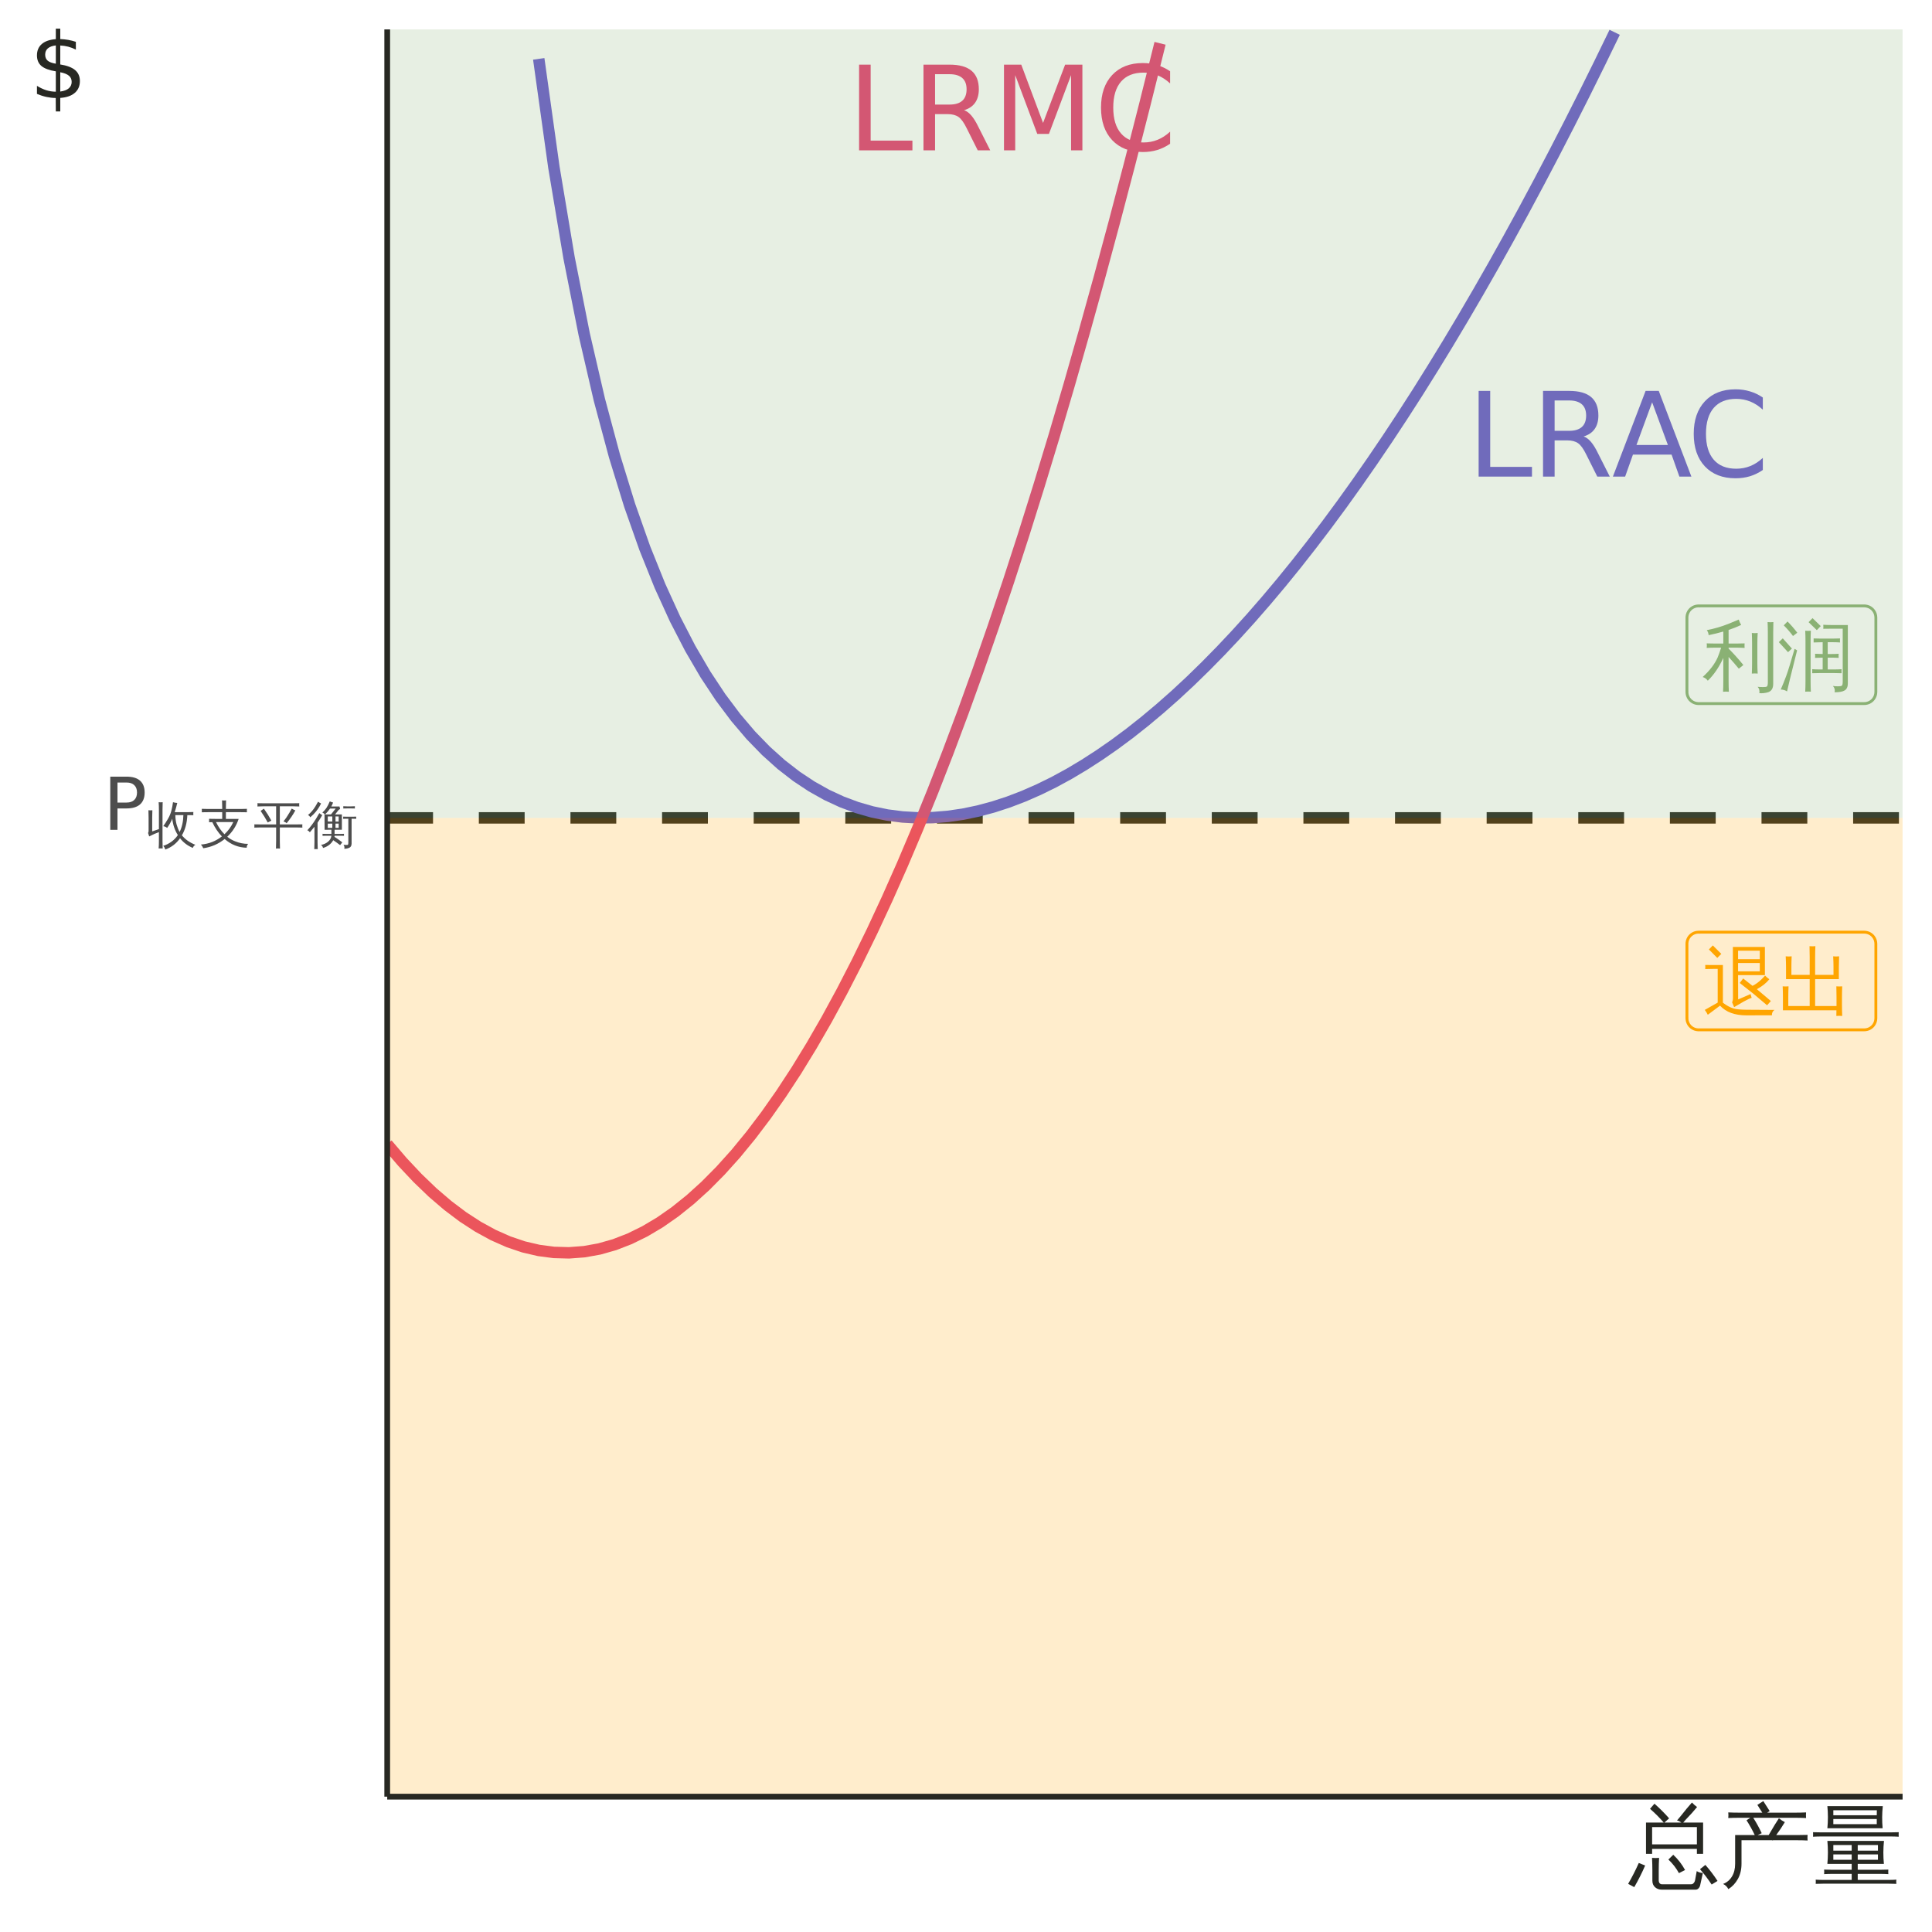
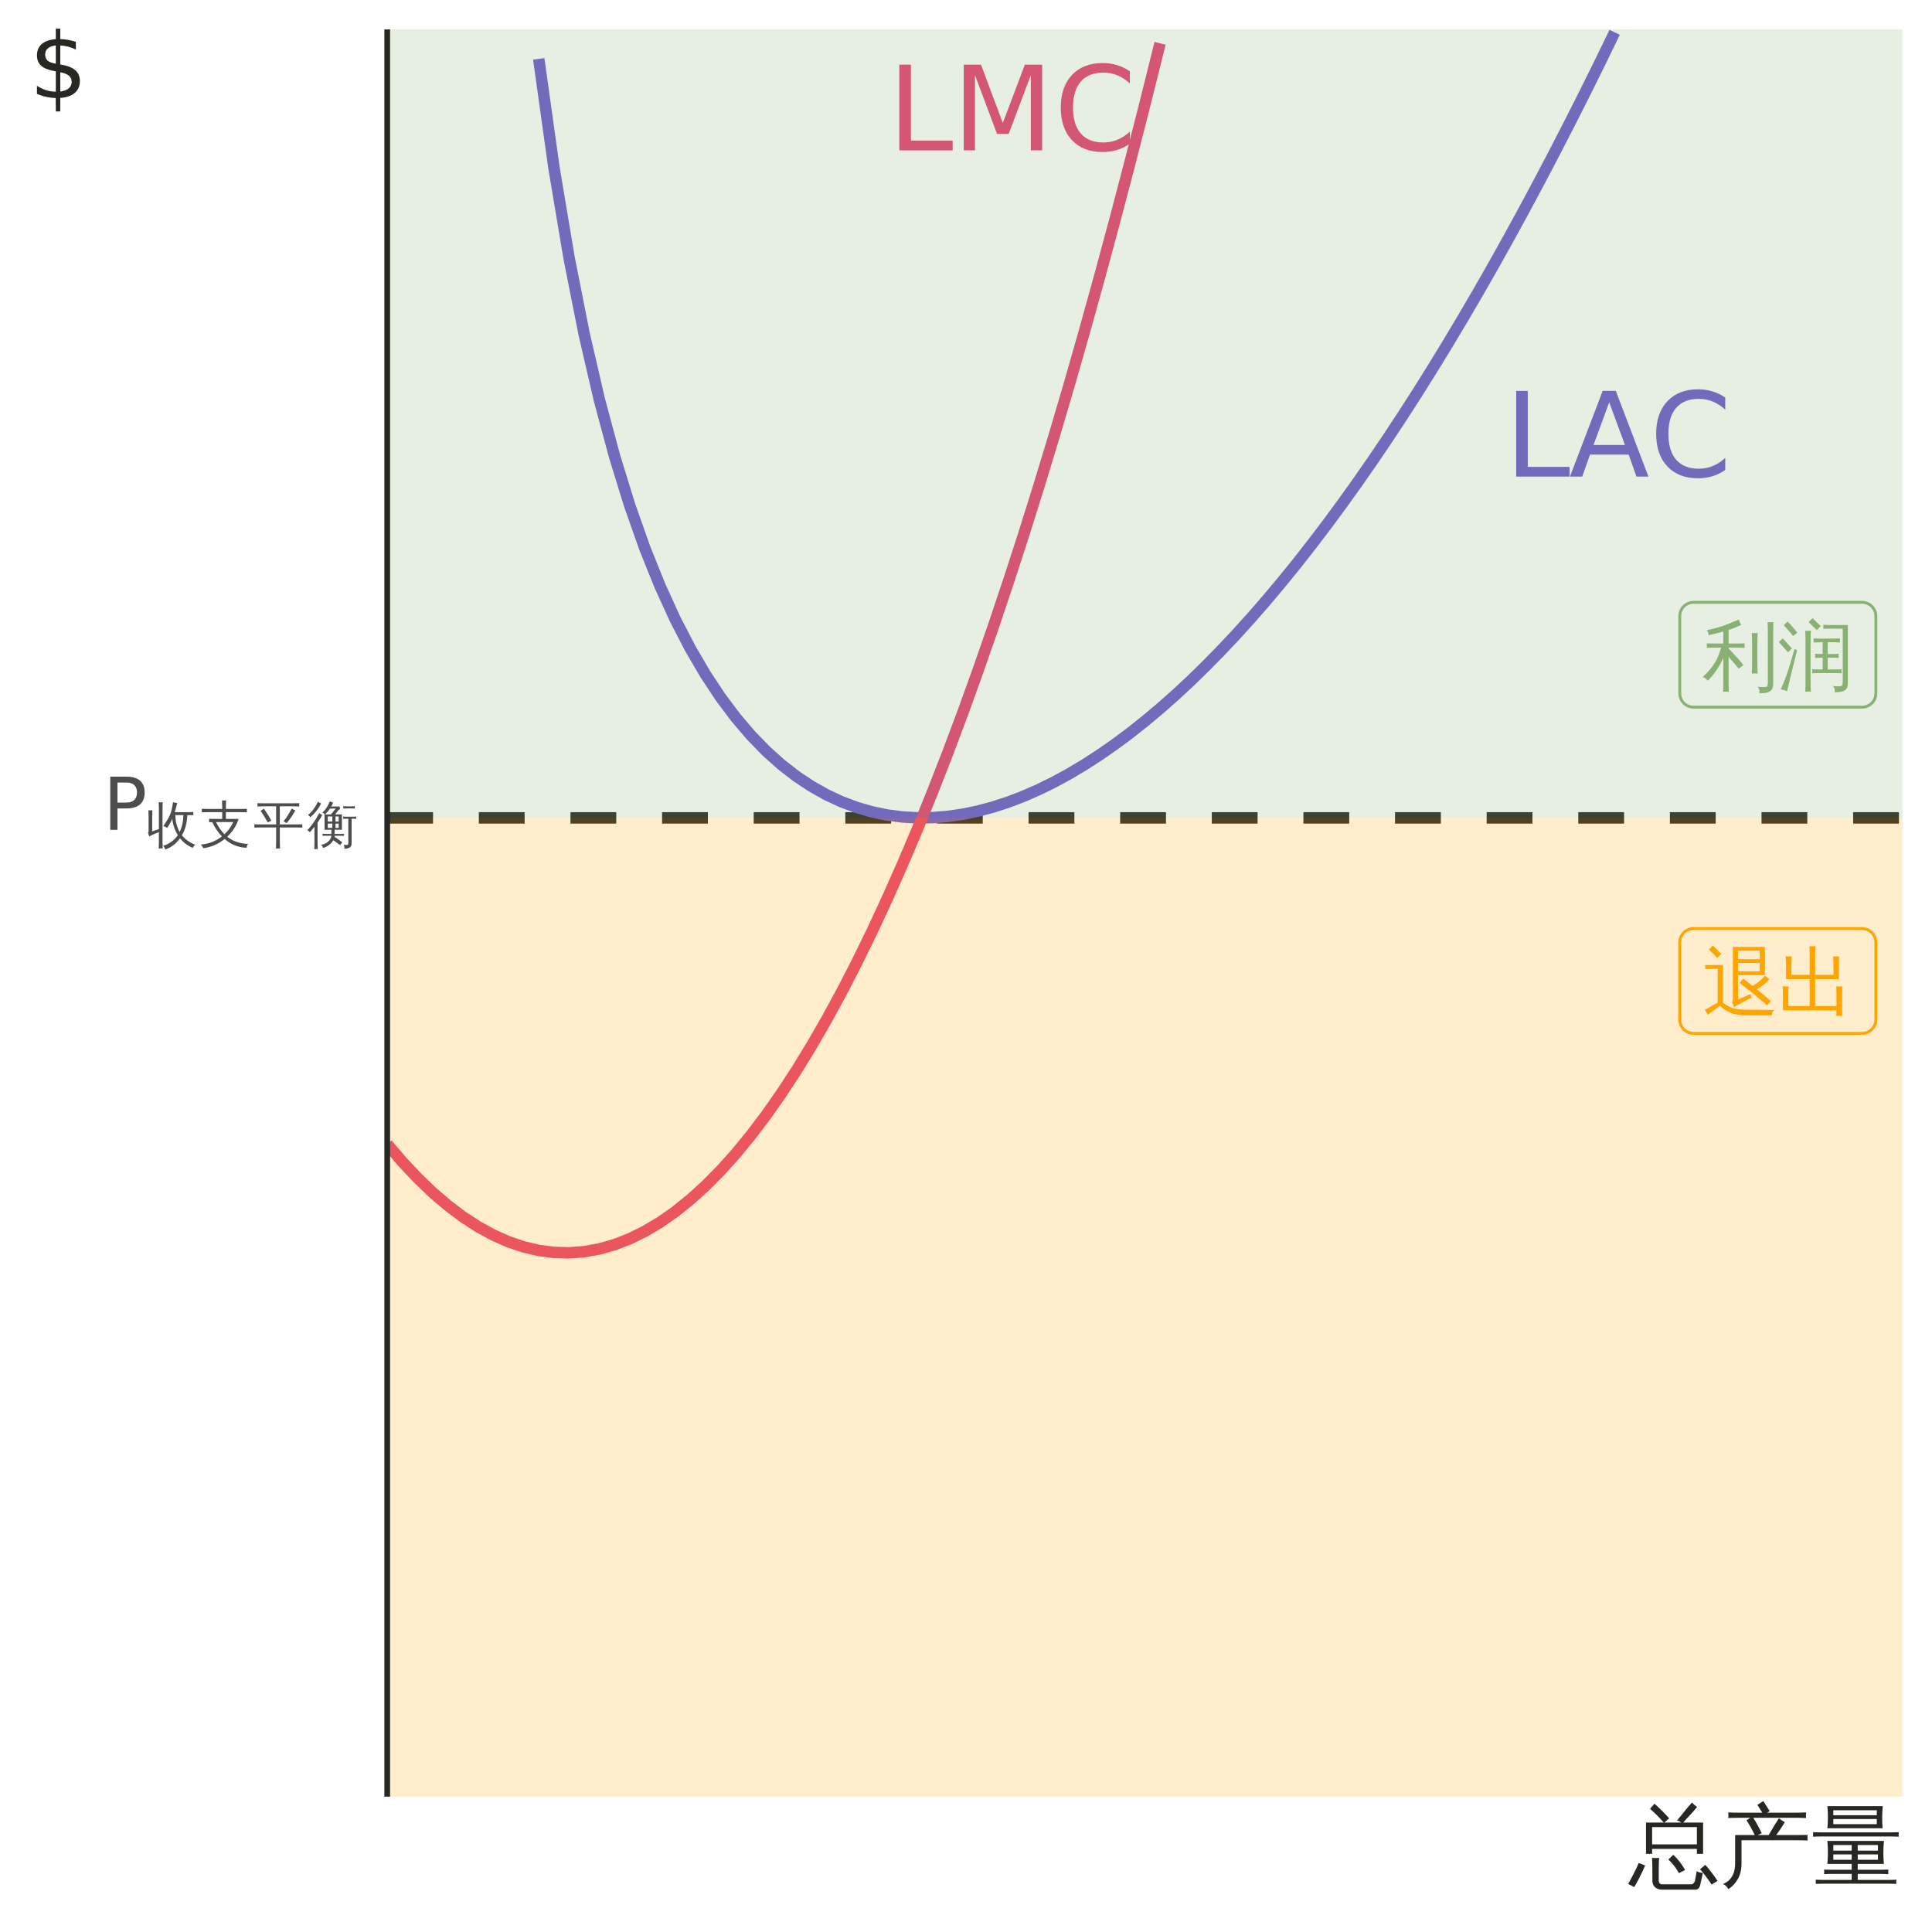
<svg xmlns="http://www.w3.org/2000/svg" xmlns:xlink="http://www.w3.org/1999/xlink" width="360" height="360" viewBox="0 0 360 360">
  <defs>
    <g>
      <g id="glyph-0-0">
        <path d="M 1.094 3.875 L 1.094 -15.453 L 12.047 -15.453 L 12.047 3.875 Z M 2.328 2.656 L 10.828 2.656 L 10.828 -14.219 L 2.328 -14.219 Z M 2.328 2.656 " />
      </g>
      <g id="glyph-0-1">
        <path d="M 2.156 -15.969 L 4.312 -15.969 L 4.312 -1.812 L 12.094 -1.812 L 12.094 0 L 2.156 0 Z M 2.156 -15.969 " />
      </g>
      <g id="glyph-0-2">
-         <path d="M 9.719 -7.484 C 10.188 -7.328 10.641 -6.992 11.078 -6.484 C 11.516 -5.973 11.953 -5.266 12.391 -4.359 L 14.594 0 L 12.266 0 L 10.219 -4.094 C 9.695 -5.164 9.188 -5.875 8.688 -6.219 C 8.195 -6.57 7.52 -6.75 6.656 -6.75 L 4.312 -6.75 L 4.312 0 L 2.156 0 L 2.156 -15.969 L 7.031 -15.969 C 8.852 -15.969 10.211 -15.586 11.109 -14.828 C 12.016 -14.066 12.469 -12.914 12.469 -11.375 C 12.469 -10.363 12.234 -9.523 11.766 -8.859 C 11.297 -8.203 10.613 -7.742 9.719 -7.484 Z M 4.312 -14.188 L 4.312 -8.531 L 7.031 -8.531 C 8.07 -8.531 8.859 -8.77 9.391 -9.25 C 9.922 -9.727 10.188 -10.438 10.188 -11.375 C 10.188 -12.301 9.922 -13 9.391 -13.469 C 8.859 -13.945 8.07 -14.188 7.031 -14.188 Z M 4.312 -14.188 " />
+         <path d="M 7.484 -13.844 L 4.562 -5.891 L 10.422 -5.891 Z M 6.266 -15.969 L 8.719 -15.969 L 14.797 0 L 12.562 0 L 11.109 -4.094 L 3.906 -4.094 L 2.453 0 L 0.172 0 Z M 6.266 -15.969 " />
      </g>
      <g id="glyph-0-3">
-         <path d="M 7.484 -13.844 L 4.562 -5.891 L 10.422 -5.891 Z M 6.266 -15.969 L 8.719 -15.969 L 14.797 0 L 12.562 0 L 11.109 -4.094 L 3.906 -4.094 L 2.453 0 L 0.172 0 Z M 6.266 -15.969 " />
+         <path d="M 14.109 -14.734 L 14.109 -12.469 C 13.379 -13.145 12.602 -13.648 11.781 -13.984 C 10.957 -14.316 10.082 -14.484 9.156 -14.484 C 7.332 -14.484 5.938 -13.926 4.969 -12.812 C 4 -11.695 3.516 -10.082 3.516 -7.969 C 3.516 -5.863 4 -4.254 4.969 -3.141 C 5.938 -2.023 7.332 -1.469 9.156 -1.469 C 10.082 -1.469 10.957 -1.633 11.781 -1.969 C 12.602 -2.301 13.379 -2.805 14.109 -3.484 L 14.109 -1.234 C 13.348 -0.711 12.547 -0.32 11.703 -0.062 C 10.859 0.188 9.969 0.312 9.031 0.312 C 6.613 0.312 4.707 -0.426 3.312 -1.906 C 1.926 -3.383 1.234 -5.406 1.234 -7.969 C 1.234 -10.531 1.926 -12.551 3.312 -14.031 C 4.707 -15.52 6.613 -16.266 9.031 -16.266 C 9.988 -16.266 10.891 -16.133 11.734 -15.875 C 12.578 -15.625 13.367 -15.242 14.109 -14.734 Z M 14.109 -14.734 " />
      </g>
      <g id="glyph-0-4">
-         <path d="M 14.109 -14.734 L 14.109 -12.469 C 13.379 -13.145 12.602 -13.648 11.781 -13.984 C 10.957 -14.316 10.082 -14.484 9.156 -14.484 C 7.332 -14.484 5.938 -13.926 4.969 -12.812 C 4 -11.695 3.516 -10.082 3.516 -7.969 C 3.516 -5.863 4 -4.254 4.969 -3.141 C 5.938 -2.023 7.332 -1.469 9.156 -1.469 C 10.082 -1.469 10.957 -1.633 11.781 -1.969 C 12.602 -2.301 13.379 -2.805 14.109 -3.484 L 14.109 -1.234 C 13.348 -0.711 12.547 -0.32 11.703 -0.062 C 10.859 0.188 9.969 0.312 9.031 0.312 C 6.613 0.312 4.707 -0.426 3.312 -1.906 C 1.926 -3.383 1.234 -5.406 1.234 -7.969 C 1.234 -10.531 1.926 -12.551 3.312 -14.031 C 4.707 -15.52 6.613 -16.266 9.031 -16.266 C 9.988 -16.266 10.891 -16.133 11.734 -15.875 C 12.578 -15.625 13.367 -15.242 14.109 -14.734 Z M 14.109 -14.734 " />
-       </g>
-       <g id="glyph-0-5">
        <path d="M 2.156 -15.969 L 5.375 -15.969 L 9.438 -5.109 L 13.547 -15.969 L 16.766 -15.969 L 16.766 0 L 14.656 0 L 14.656 -14.016 L 10.531 -3.062 L 8.359 -3.062 L 4.25 -14.016 L 4.25 0 L 2.156 0 Z M 2.156 -15.969 " />
      </g>
      <g id="glyph-1-0">
        <path d="M 0.469 0 L 0.469 -9.469 L 4.25 -9.469 L 4.25 0 Z M 0.938 -0.469 L 3.781 -0.469 L 3.781 -9 L 0.938 -9 Z M 0.938 -0.469 " />
      </g>
      <g id="glyph-1-1">
        <path d="M 2.797 -7.453 L 1.906 -7.453 C 1.426 -7.453 0.945 -7.441 0.469 -7.422 C 0.5 -7.672 0.5 -7.926 0.469 -8.188 C 0.945 -8.176 1.426 -8.172 1.906 -8.172 L 3.766 -8.172 L 3.766 -1.156 C 4.453 -0.625 5.129 -0.258 5.797 -0.062 C 6.297 0.07 7.078 0.145 8.141 0.156 L 13.375 0.188 C 13.031 0.438 12.875 0.77 12.906 1.188 L 8.141 1.203 C 5.973 1.203 4.336 0.598 3.234 -0.609 L 0.953 1.094 C 0.797 0.77 0.609 0.469 0.391 0.188 L 2.797 -1.172 Z M 3.469 -10.25 L 2.719 -9.5 L 1.156 -11.078 L 1.891 -11.828 Z M 12.703 -1.469 L 12 -0.672 L 9.484 -2.797 L 6.906 -4.828 L 7.547 -5.672 L 9.281 -4.297 C 9.895 -4.598 10.473 -5.02 11.016 -5.562 L 11.625 -6.203 C 11.875 -5.941 12.141 -5.719 12.422 -5.531 C 11.867 -4.832 11.094 -4.211 10.094 -3.672 Z M 5.625 -11.547 L 11.594 -11.547 L 11.594 -6.297 L 6.594 -6.297 L 6.609 -1.766 L 8.922 -2.766 L 9.125 -2.062 C 8.82 -1.977 8.32 -1.742 7.625 -1.359 C 6.938 -0.973 6.348 -0.629 5.859 -0.328 L 5.484 -1.219 C 5.598 -1.5 5.648 -1.785 5.641 -2.078 Z M 6.594 -7 L 10.641 -7 L 10.641 -8.547 L 6.594 -8.547 Z M 10.641 -9.266 L 10.641 -10.844 L 6.594 -10.844 L 6.594 -9.266 Z M 10.641 -9.266 " />
      </g>
      <g id="glyph-1-2">
        <path d="M 12 1.312 C 11.625 1.281 11.258 1.281 10.906 1.312 C 10.914 0.969 10.922 0.617 10.922 0.266 L 0.953 0.266 L 0.953 -2.188 C 0.953 -2.852 0.938 -3.523 0.906 -4.203 C 1.27 -4.172 1.633 -4.172 2 -4.203 C 1.969 -3.523 1.953 -2.852 1.953 -2.188 L 1.953 -0.531 L 5.938 -0.531 L 5.938 -5.547 L 1.531 -5.547 L 1.531 -7.75 C 1.531 -8.438 1.508 -9.117 1.469 -9.797 C 1.844 -9.754 2.211 -9.754 2.578 -9.797 C 2.547 -9.117 2.531 -8.438 2.531 -7.75 L 2.531 -6.344 L 5.938 -6.344 L 5.938 -9.656 C 5.938 -10.332 5.926 -11.008 5.906 -11.688 C 6.27 -11.656 6.633 -11.656 7 -11.688 C 6.969 -11.008 6.953 -10.332 6.953 -9.656 L 6.953 -6.344 L 10.375 -6.344 C 10.375 -6.812 10.375 -7.332 10.375 -7.906 C 10.375 -8.488 10.352 -9.117 10.312 -9.797 C 10.688 -9.754 11.055 -9.754 11.422 -9.797 C 11.398 -9.172 11.383 -8.508 11.375 -7.812 C 11.375 -7.113 11.375 -6.359 11.375 -5.547 L 6.953 -5.547 L 6.953 -0.531 L 10.938 -0.531 L 10.938 -2.188 C 10.938 -2.852 10.926 -3.523 10.906 -4.203 C 11.258 -4.172 11.625 -4.172 12 -4.203 C 11.969 -3.523 11.953 -2.852 11.953 -2.188 L 11.953 -0.719 C 11.953 -0.031 11.969 0.645 12 1.312 Z M 12 1.312 " />
      </g>
      <g id="glyph-1-3">
        <path d="M 2.312 -6.516 C 1.789 -6.516 1.27 -6.5 0.75 -6.469 C 0.789 -6.758 0.789 -7.039 0.75 -7.312 C 1.27 -7.289 1.789 -7.281 2.312 -7.281 L 3.844 -7.281 L 3.844 -9.516 C 3.008 -9.273 2.098 -9.051 1.109 -8.844 C 1.086 -9.188 0.973 -9.5 0.766 -9.781 C 2.129 -10.031 3.516 -10.438 4.922 -11 L 6.719 -11.75 C 6.832 -11.395 6.984 -11.062 7.172 -10.75 C 6.422 -10.395 5.641 -10.082 4.828 -9.812 L 4.828 -7.281 L 6.266 -7.281 C 6.785 -7.281 7.301 -7.289 7.812 -7.312 C 7.789 -7.039 7.789 -6.758 7.812 -6.469 C 7.301 -6.5 6.785 -6.516 6.266 -6.516 L 4.828 -6.516 L 4.828 -6.344 C 5.797 -5.375 6.711 -4.352 7.578 -3.281 L 6.734 -2.594 C 6.117 -3.344 5.484 -4.07 4.828 -4.781 L 4.828 -0.312 C 4.828 0.352 4.844 1.023 4.875 1.703 C 4.508 1.66 4.148 1.66 3.797 1.703 C 3.828 1.023 3.844 0.352 3.844 -0.312 L 3.844 -4.609 C 3.07 -2.898 2.109 -1.484 0.953 -0.359 C 0.711 -0.691 0.395 -0.922 0 -1.047 C 1.312 -2.242 2.238 -3.453 2.781 -4.672 C 2.988 -5.172 3.207 -5.785 3.438 -6.516 Z M 10.562 1.969 C 10.633 1.457 10.523 1.062 10.234 0.781 C 10.523 0.812 10.859 0.828 11.234 0.828 C 11.609 0.836 11.852 0.801 11.969 0.719 C 12.082 0.633 12.141 0.367 12.141 -0.078 L 12.141 -9.297 C 12.141 -9.961 12.125 -10.625 12.094 -11.281 C 12.457 -11.238 12.816 -11.238 13.172 -11.281 C 13.148 -10.625 13.141 -9.961 13.141 -9.297 L 13.141 0.234 C 13.141 1.047 12.832 1.562 12.219 1.781 C 11.695 1.945 11.145 2.008 10.562 1.969 Z M 10.25 -1.688 C 9.883 -1.719 9.52 -1.719 9.156 -1.688 C 9.188 -2.344 9.203 -3.004 9.203 -3.672 L 9.203 -7.266 C 9.203 -7.922 9.188 -8.582 9.156 -9.25 C 9.52 -9.207 9.883 -9.207 10.25 -9.25 C 10.207 -8.582 10.188 -7.922 10.188 -7.266 L 10.188 -3.672 C 10.188 -3.004 10.207 -2.344 10.25 -1.688 Z M 10.25 -1.688 " />
      </g>
      <g id="glyph-1-4">
        <path d="M 11.891 -2.5 C 11.859 -2.25 11.859 -2 11.891 -1.75 C 11.422 -1.77 10.957 -1.781 10.5 -1.781 L 7.797 -1.781 C 7.328 -1.781 6.863 -1.77 6.406 -1.75 C 6.426 -2 6.426 -2.25 6.406 -2.5 C 6.863 -2.469 7.328 -2.453 7.797 -2.453 L 8.359 -2.453 L 8.359 -4.656 L 6.938 -4.609 C 6.969 -4.859 6.969 -5.113 6.938 -5.375 L 8.359 -5.328 L 8.359 -7.531 L 6.672 -7.484 C 6.68 -7.734 6.68 -7.984 6.672 -8.234 C 7.117 -8.211 7.578 -8.203 8.047 -8.203 L 10.219 -8.203 C 10.676 -8.203 11.133 -8.211 11.594 -8.234 C 11.57 -7.984 11.57 -7.734 11.594 -7.484 C 11.133 -7.516 10.676 -7.531 10.219 -7.531 L 9.297 -7.531 L 9.297 -5.328 L 9.953 -5.328 C 10.422 -5.328 10.883 -5.344 11.344 -5.375 C 11.312 -5.113 11.312 -4.859 11.344 -4.609 C 10.883 -4.641 10.422 -4.656 9.953 -4.656 L 9.297 -4.656 L 9.297 -2.453 L 10.5 -2.453 C 10.957 -2.453 11.422 -2.469 11.891 -2.5 Z M 12.094 -0.219 L 12.094 -10.047 L 9.859 -10.047 C 9.398 -10.047 8.938 -10.039 8.469 -10.031 C 8.5 -10.281 8.5 -10.531 8.469 -10.781 C 8.938 -10.75 9.398 -10.734 9.859 -10.734 L 13.047 -10.734 L 13.047 0.141 C 13.047 0.766 12.859 1.195 12.484 1.438 C 12.086 1.688 11.453 1.805 10.578 1.797 C 10.68 1.348 10.578 0.957 10.266 0.625 C 10.547 0.664 10.867 0.688 11.234 0.688 C 11.598 0.688 11.832 0.645 11.938 0.562 C 12.039 0.488 12.094 0.227 12.094 -0.219 Z M 8 -10.531 L 7.266 -9.781 L 5.734 -11.266 L 6.469 -12.016 Z M 6.156 1.688 C 5.801 1.656 5.453 1.656 5.109 1.688 C 5.141 1.051 5.156 0.41 5.156 -0.234 L 5.156 -7.734 C 5.156 -8.379 5.141 -9.023 5.109 -9.672 C 5.453 -9.629 5.801 -9.629 6.156 -9.672 C 6.125 -9.023 6.109 -8.379 6.109 -7.734 L 6.109 -0.234 C 6.109 0.41 6.125 1.051 6.156 1.688 Z M 1.719 1.641 C 1.406 1.422 1.016 1.301 0.547 1.281 C 0.879 0.531 1.223 -0.32 1.578 -1.281 C 1.93 -2.25 2.445 -3.922 3.125 -6.297 L 3.594 -6.016 L 2.281 -0.75 Z M 2.625 -6.344 L 1.906 -5.672 L 0.188 -7.547 L 0.922 -8.25 Z M 2.828 -8.688 C 2.305 -9.395 1.734 -10.055 1.109 -10.672 L 1.812 -11.391 C 2.457 -10.742 3.062 -10.047 3.625 -9.297 Z M 2.828 -8.688 " />
      </g>
      <g id="glyph-2-0">
        <path d="M 0.672 2.406 L 0.672 -9.578 L 7.469 -9.578 L 7.469 2.406 Z M 1.438 1.641 L 6.719 1.641 L 6.719 -8.828 L 1.438 -8.828 Z M 1.438 1.641 " />
      </g>
      <g id="glyph-2-1">
        <path d="M 2.672 -8.812 L 2.672 -5.078 L 4.359 -5.078 C 4.984 -5.078 5.461 -5.238 5.797 -5.562 C 6.141 -5.883 6.312 -6.348 6.312 -6.953 C 6.312 -7.547 6.141 -8.004 5.797 -8.328 C 5.461 -8.648 4.984 -8.812 4.359 -8.812 Z M 1.328 -9.906 L 4.359 -9.906 C 5.473 -9.906 6.312 -9.656 6.875 -9.156 C 7.445 -8.656 7.734 -7.922 7.734 -6.953 C 7.734 -5.973 7.445 -5.234 6.875 -4.734 C 6.312 -4.234 5.473 -3.984 4.359 -3.984 L 2.672 -3.984 L 2.672 0 L 1.328 0 Z M 1.328 -9.906 " />
      </g>
      <g id="glyph-3-0">
        <path d="M 0.312 0 L 0.312 -6.344 L 2.844 -6.344 L 2.844 0 Z M 0.625 -0.312 L 2.531 -0.312 L 2.531 -6.016 L 0.625 -6.016 Z M 0.625 -0.312 " />
      </g>
      <g id="glyph-3-1">
        <path d="M 3.094 1.141 C 2.844 1.117 2.594 1.117 2.344 1.141 C 2.375 0.691 2.391 0.238 2.391 -0.219 L 2.391 -1.906 C 1.898 -1.738 1.297 -1.473 0.578 -1.109 L 0.375 -1.75 C 0.438 -1.863 0.469 -1.988 0.469 -2.125 L 0.469 -4.625 C 0.469 -5.082 0.457 -5.535 0.438 -5.984 C 0.688 -5.961 0.93 -5.961 1.172 -5.984 C 1.148 -5.535 1.141 -5.082 1.141 -4.625 L 1.141 -2.047 L 2.391 -2.469 L 2.391 -6.125 C 2.391 -6.57 2.375 -7.023 2.344 -7.484 C 2.594 -7.453 2.844 -7.453 3.094 -7.484 C 3.07 -7.023 3.062 -6.57 3.062 -6.125 L 3.062 -0.219 C 3.062 0.238 3.07 0.691 3.094 1.141 Z M 5.016 -7.484 C 5.266 -7.41 5.531 -7.363 5.812 -7.344 C 5.688 -6.812 5.539 -6.281 5.375 -5.75 L 5.328 -5.625 L 7.734 -5.625 C 8.086 -5.625 8.445 -5.633 8.812 -5.656 C 8.789 -5.457 8.789 -5.258 8.812 -5.062 L 7.688 -5.078 C 7.625 -3.598 7.285 -2.344 6.672 -1.312 C 7.305 -0.539 8.145 0.047 9.188 0.453 C 8.957 0.586 8.797 0.781 8.703 1.031 C 7.734 0.625 6.941 0.023 6.328 -0.766 C 5.648 0.211 4.734 0.914 3.578 1.344 C 3.504 1.051 3.375 0.82 3.188 0.656 C 4.375 0.258 5.285 -0.41 5.922 -1.359 C 5.359 -2.242 5.008 -3.258 4.875 -4.406 C 4.645 -3.832 4.328 -3.258 3.922 -2.688 C 3.734 -2.863 3.492 -2.973 3.203 -3.016 C 3.473 -3.391 3.758 -3.836 4.062 -4.359 C 4.375 -4.891 4.594 -5.41 4.719 -5.922 C 4.852 -6.441 4.953 -6.961 5.016 -7.484 Z M 5.453 -5.078 C 5.461 -4.461 5.539 -3.879 5.688 -3.328 C 5.844 -2.785 6.031 -2.32 6.25 -1.938 C 6.688 -2.812 6.922 -3.859 6.953 -5.078 Z M 5.453 -5.078 " />
      </g>
      <g id="glyph-3-2">
        <path d="M 1.734 -3.75 C 1.754 -3.969 1.754 -4.18 1.734 -4.391 C 2.129 -4.379 2.523 -4.375 2.922 -4.375 L 4.188 -4.375 L 4.188 -5.625 L 1.578 -5.625 C 1.172 -5.625 0.77 -5.617 0.375 -5.609 C 0.406 -5.816 0.406 -6.031 0.375 -6.25 C 0.77 -6.227 1.172 -6.219 1.578 -6.219 L 4.188 -6.219 L 4.188 -6.422 C 4.188 -6.891 4.176 -7.359 4.156 -7.828 C 4.406 -7.797 4.656 -7.797 4.906 -7.828 C 4.883 -7.359 4.875 -6.891 4.875 -6.422 L 4.875 -6.219 L 7.609 -6.219 C 8.004 -6.219 8.398 -6.227 8.797 -6.25 C 8.773 -6.031 8.773 -5.816 8.797 -5.609 C 8.398 -5.617 8.004 -5.625 7.609 -5.625 L 4.875 -5.625 L 4.875 -4.375 L 7.25 -4.375 C 6.82 -3.082 6.113 -1.973 5.125 -1.047 C 5.562 -0.691 6.055 -0.406 6.609 -0.188 C 7.391 0.125 8.191 0.281 9.016 0.281 C 8.836 0.488 8.75 0.727 8.75 1 C 7.219 0.969 5.848 0.426 4.641 -0.625 C 3.473 0.312 2.145 0.883 0.656 1.094 C 0.551 0.832 0.406 0.602 0.219 0.406 C 1.676 0.289 2.977 -0.211 4.125 -1.109 C 3.414 -1.848 2.82 -2.734 2.344 -3.766 C 2.145 -3.766 1.941 -3.758 1.734 -3.75 Z M 3.031 -3.781 C 3.477 -2.863 4.004 -2.109 4.609 -1.516 C 5.305 -2.16 5.852 -2.914 6.25 -3.781 Z M 3.031 -3.781 " />
      </g>
      <g id="glyph-3-3">
        <path d="M 4.953 1.156 C 4.703 1.125 4.453 1.125 4.203 1.156 C 4.223 0.688 4.234 0.223 4.234 -0.234 L 4.234 -2.781 L 1.297 -2.781 C 0.922 -2.781 0.547 -2.77 0.172 -2.75 C 0.191 -2.957 0.191 -3.16 0.172 -3.359 C 0.547 -3.348 0.922 -3.344 1.297 -3.344 L 4.234 -3.344 L 4.234 -6.719 L 1.875 -6.719 C 1.5 -6.719 1.125 -6.707 0.75 -6.688 C 0.77 -6.895 0.77 -7.098 0.75 -7.297 C 1.125 -7.285 1.5 -7.281 1.875 -7.281 L 7.422 -7.281 C 7.797 -7.281 8.172 -7.285 8.547 -7.297 C 8.523 -7.098 8.523 -6.895 8.547 -6.688 C 8.172 -6.707 7.797 -6.719 7.422 -6.719 L 4.922 -6.719 L 4.922 -3.344 L 7.984 -3.344 C 8.367 -3.344 8.75 -3.348 9.125 -3.359 C 9.102 -3.16 9.102 -2.957 9.125 -2.75 C 8.75 -2.77 8.367 -2.781 7.984 -2.781 L 4.922 -2.781 L 4.922 -0.234 C 4.922 0.223 4.93 0.688 4.953 1.156 Z M 7.141 -6.297 C 7.359 -6.16 7.582 -6.047 7.812 -5.953 C 7.395 -5.172 6.852 -4.375 6.188 -3.562 C 6.031 -3.727 5.832 -3.836 5.594 -3.891 C 5.957 -4.328 6.328 -4.867 6.703 -5.516 Z M 2.672 -3.703 C 2.273 -4.441 1.832 -5.16 1.344 -5.859 L 1.953 -6.281 C 2.461 -5.57 2.926 -4.832 3.344 -4.062 Z M 2.672 -3.703 " />
      </g>
      <g id="glyph-3-4">
        <path d="M 7.688 -0.016 L 7.688 -4.406 L 6.719 -4.391 C 6.738 -4.523 6.738 -4.66 6.719 -4.797 C 6.977 -4.785 7.242 -4.781 7.516 -4.781 L 8.375 -4.781 C 8.633 -4.781 8.895 -4.785 9.156 -4.797 C 9.145 -4.66 9.145 -4.523 9.156 -4.391 L 8.297 -4.406 L 8.297 0.234 C 8.285 0.609 8.156 0.859 7.906 0.984 C 7.613 1.129 7.289 1.195 6.938 1.188 C 7 0.906 6.945 0.66 6.781 0.453 C 6.914 0.473 7.078 0.484 7.266 0.484 C 7.461 0.492 7.582 0.473 7.625 0.422 C 7.664 0.379 7.688 0.234 7.688 -0.016 Z M 8.906 -6.734 C 8.895 -6.586 8.895 -6.445 8.906 -6.312 C 8.645 -6.32 8.383 -6.328 8.125 -6.328 L 7.531 -6.328 C 7.27 -6.328 7.008 -6.32 6.75 -6.312 C 6.758 -6.445 6.758 -6.586 6.75 -6.734 C 7.008 -6.711 7.27 -6.703 7.531 -6.703 L 8.125 -6.703 C 8.383 -6.703 8.645 -6.711 8.906 -6.734 Z M 3.266 -2.344 L 3.25 -5.203 L 3.297 -5.203 C 3.18 -5.367 3.031 -5.484 2.844 -5.547 C 3.145 -5.816 3.398 -6.109 3.609 -6.422 C 3.816 -6.734 4.023 -7.141 4.234 -7.641 C 4.43 -7.547 4.633 -7.473 4.844 -7.422 C 4.758 -7.172 4.648 -6.926 4.516 -6.688 L 6.047 -6.688 L 6.156 -6.203 C 6.031 -6.16 5.93 -6.098 5.859 -6.016 C 5.797 -5.93 5.582 -5.66 5.219 -5.203 L 6.484 -5.203 L 6.484 -2.359 L 5.125 -2.359 L 5.125 -1.578 L 6.172 -1.578 C 6.398 -1.578 6.633 -1.582 6.875 -1.594 C 6.863 -1.469 6.863 -1.344 6.875 -1.219 C 6.633 -1.227 6.398 -1.234 6.172 -1.234 L 5.125 -1.234 C 5.125 -1.172 5.117 -1.102 5.109 -1.031 C 5.609 -0.719 6.094 -0.375 6.562 0 L 6.156 0.516 C 5.738 0.191 5.312 -0.113 4.875 -0.406 C 4.477 0.301 3.844 0.785 2.969 1.047 C 2.926 0.797 2.797 0.602 2.578 0.469 C 3.047 0.406 3.477 0.219 3.875 -0.094 C 4.27 -0.414 4.488 -0.797 4.531 -1.234 L 3.594 -1.234 C 3.352 -1.234 3.113 -1.227 2.875 -1.219 C 2.895 -1.344 2.895 -1.469 2.875 -1.594 C 3.113 -1.582 3.352 -1.578 3.594 -1.578 L 4.531 -1.578 L 4.531 -2.359 L 3.875 -2.359 L 3.875 -2.344 Z M 5.297 -2.703 L 5.891 -2.703 L 5.891 -3.5 L 5.297 -3.5 Z M 4.703 -2.703 L 4.703 -3.5 L 3.859 -3.484 L 3.859 -2.703 Z M 5.297 -3.875 L 5.891 -3.875 L 5.891 -4.828 L 5.297 -4.828 Z M 4.703 -3.875 L 4.703 -4.797 L 4.672 -4.828 L 3.859 -4.828 C 3.859 -4.504 3.859 -4.191 3.859 -3.891 Z M 3.344 -5.203 L 4.453 -5.203 L 5.328 -6.297 L 4.281 -6.297 C 4.031 -5.93 3.719 -5.566 3.344 -5.203 Z M 3.25 -5.203 L 3.297 -5.203 Z M 2.281 -5.453 C 2.445 -5.305 2.629 -5.18 2.828 -5.078 C 2.555 -4.586 2.266 -4.117 1.953 -3.672 L 1.953 -0.016 C 1.953 0.41 1.961 0.836 1.984 1.266 C 1.766 1.242 1.551 1.242 1.344 1.266 C 1.363 0.836 1.375 0.41 1.375 -0.016 L 1.375 -2.906 L 0.516 -1.875 C 0.398 -2.051 0.242 -2.176 0.047 -2.25 C 0.629 -2.875 1.176 -3.602 1.688 -4.438 Z M 2.047 -7.578 C 2.211 -7.453 2.398 -7.344 2.609 -7.25 C 2.254 -6.5 1.785 -5.828 1.203 -5.234 C 1.004 -5.035 0.801 -4.848 0.594 -4.672 C 0.5 -4.859 0.359 -5 0.172 -5.094 C 0.68 -5.508 1.133 -6.035 1.531 -6.672 C 1.707 -6.973 1.879 -7.273 2.047 -7.578 Z M 2.047 -7.578 " />
      </g>
      <g id="glyph-4-0">
        <path d="M 0.562 0 L 0.562 -11.328 L 5.078 -11.328 L 5.078 0 Z M 1.125 -0.562 L 4.516 -0.562 L 4.516 -10.766 L 1.125 -10.766 Z M 1.125 -0.562 " />
      </g>
      <g id="glyph-4-1">
        <path d="M 4.328 -4.453 L 3.188 -4.453 L 3.188 -10.281 L 6.5 -10.281 C 5.707 -11.195 4.852 -12.051 3.938 -12.844 L 4.766 -13.797 C 5.734 -12.941 6.645 -12.031 7.5 -11.062 L 6.609 -10.281 L 9.766 -10.281 C 9.523 -10.477 9.258 -10.609 8.969 -10.672 L 9.75 -11.609 C 10.414 -12.441 10.758 -12.867 10.781 -12.891 L 11.75 -14.016 C 12.039 -13.703 12.359 -13.422 12.703 -13.172 L 11.734 -12.047 L 10.625 -10.859 L 10.125 -10.281 L 13.828 -10.281 L 13.828 -4.453 L 12.672 -4.453 L 12.672 -5.375 L 4.328 -5.375 Z M 12.672 -9.438 L 4.328 -9.438 L 4.328 -6.219 L 12.672 -6.219 Z M 15.422 1.266 C 14.754 0.254 14.031 -0.695 13.25 -1.594 L 14.25 -2.391 C 15.07 -1.461 15.828 -0.469 16.516 0.594 Z M 9.328 -0.859 C 8.797 -1.816 8.141 -2.66 7.359 -3.391 L 8.266 -4.281 C 9.141 -3.469 9.875 -2.52 10.469 -1.438 Z M 12.641 -1.234 C 12.953 -1.035 13.332 -0.914 13.781 -0.875 L 13.297 1.328 C 13.254 1.578 13.156 1.785 13 1.953 C 12.844 2.129 12.656 2.219 12.438 2.219 L 6.125 2.219 C 5.625 2.219 5.207 2.066 4.875 1.766 C 4.539 1.461 4.375 1.055 4.375 0.547 L 4.375 -1.391 C 4.375 -2.172 4.352 -2.941 4.312 -3.703 C 4.75 -3.66 5.188 -3.66 5.625 -3.703 C 5.582 -2.941 5.562 -2.172 5.562 -1.391 L 5.562 0.547 C 5.562 0.723 5.613 0.879 5.719 1.016 C 5.832 1.148 5.973 1.219 6.141 1.219 L 11.594 1.219 C 11.781 1.219 11.938 1.145 12.062 1 C 12.195 0.863 12.285 0.691 12.328 0.484 Z M -0.141 1.141 C 0.586 -0.109 1.25 -1.406 1.844 -2.75 L 3.031 -2.281 C 2.426 -0.883 1.75 0.457 1 1.75 Z M -0.141 1.141 " />
      </g>
      <g id="glyph-4-2">
        <path d="M 2.797 -2.609 L 2.797 -7.953 L 6.453 -7.953 C 6.004 -8.898 5.492 -9.816 4.922 -10.703 L 5.625 -11.172 L 3.453 -11.172 C 2.805 -11.172 2.16 -11.156 1.516 -11.125 C 1.555 -11.477 1.555 -11.828 1.516 -12.172 C 2.16 -12.141 2.805 -12.125 3.453 -12.125 L 7.859 -12.125 L 6.938 -13.578 L 8.047 -14.281 L 9.234 -12.422 L 8.766 -12.125 L 14.094 -12.125 C 14.738 -12.125 15.379 -12.141 16.016 -12.172 C 15.984 -11.828 15.984 -11.477 16.016 -11.125 C 15.379 -11.156 14.738 -11.172 14.094 -11.172 L 6.172 -11.172 C 6.766 -10.242 7.289 -9.285 7.75 -8.297 L 6.984 -7.953 L 9.047 -7.953 L 10.156 -9.828 L 10.953 -11.078 C 11.297 -10.797 11.664 -10.555 12.062 -10.359 C 11.812 -9.941 11.547 -9.523 11.266 -9.109 L 10.453 -7.953 L 14.359 -7.953 C 15.016 -7.953 15.66 -7.961 16.297 -7.984 C 16.266 -7.641 16.266 -7.289 16.297 -6.938 C 15.66 -6.969 15.016 -6.984 14.359 -6.984 L 9.844 -6.984 L 9.797 -6.922 C 9.773 -6.941 9.75 -6.961 9.719 -6.984 L 3.984 -6.984 L 3.984 -2.609 C 3.984 -1.523 3.758 -0.582 3.312 0.219 C 2.863 1.031 2.27 1.664 1.531 2.125 C 1.32 1.688 0.992 1.363 0.547 1.156 C 1.242 0.895 1.789 0.441 2.188 -0.203 C 2.594 -0.848 2.797 -1.648 2.797 -2.609 Z M 2.797 -2.609 " />
      </g>
      <g id="glyph-4-3">
        <path d="M 15.844 0.359 C 15.801 0.617 15.801 0.879 15.844 1.141 C 15.363 1.117 14.883 1.109 14.406 1.109 L 2.219 1.109 C 1.75 1.109 1.281 1.117 0.812 1.141 C 0.832 0.879 0.832 0.617 0.812 0.359 C 1.281 0.391 1.75 0.406 2.219 0.406 L 7.516 0.406 L 7.516 -0.719 L 3.938 -0.719 C 3.414 -0.719 2.895 -0.703 2.375 -0.672 C 2.406 -0.953 2.406 -1.234 2.375 -1.516 C 2.895 -1.492 3.414 -1.484 3.938 -1.484 L 7.516 -1.484 L 7.516 -2.578 L 2.984 -2.578 C 3.117 -4.004 3.117 -5.43 2.984 -6.859 L 13.531 -6.859 C 13.383 -5.43 13.379 -4.004 13.516 -2.578 L 8.641 -2.578 L 8.641 -1.484 L 12.797 -1.484 C 13.316 -1.484 13.832 -1.492 14.344 -1.516 C 14.32 -1.234 14.32 -0.953 14.344 -0.672 C 13.832 -0.703 13.316 -0.719 12.797 -0.719 L 8.641 -0.719 L 8.641 0.406 L 14.406 0.406 C 14.883 0.406 15.363 0.391 15.844 0.359 Z M 16.281 -8.484 C 16.258 -8.203 16.258 -7.922 16.281 -7.641 C 15.77 -7.672 15.258 -7.688 14.75 -7.688 L 1.859 -7.688 C 1.336 -7.688 0.82 -7.672 0.312 -7.641 C 0.332 -7.922 0.332 -8.203 0.312 -8.484 C 0.832 -8.461 1.348 -8.453 1.859 -8.453 L 14.75 -8.453 C 15.25 -8.453 15.758 -8.461 16.281 -8.484 Z M 2.984 -9.219 C 3.117 -10.602 3.117 -11.977 2.984 -13.344 L 13.312 -13.344 C 13.164 -11.977 13.156 -10.602 13.281 -9.219 Z M 8.641 -5.047 L 12.406 -5.047 L 12.406 -6.094 L 8.641 -6.094 Z M 7.516 -5.047 L 7.516 -6.094 L 4.094 -6.094 L 4.094 -5.047 Z M 8.641 -4.344 L 8.641 -3.344 L 12.406 -3.344 L 12.406 -4.344 Z M 7.516 -4.344 L 4.094 -4.344 L 4.094 -3.344 L 7.516 -3.344 Z M 4.094 -12.578 L 4.094 -11.641 L 12.188 -11.641 L 12.203 -12.578 Z M 4.094 -10.938 L 4.094 -9.984 L 12.188 -9.984 L 12.188 -10.938 Z M 4.094 -10.938 " />
      </g>
      <g id="glyph-5-0">
        <path d="M 0.844 3 L 0.844 -11.984 L 9.344 -11.984 L 9.344 3 Z M 1.797 2.062 L 8.406 2.062 L 8.406 -11.031 L 1.797 -11.031 Z M 1.797 2.062 " />
      </g>
      <g id="glyph-5-1">
        <path d="M 5.75 2.5 L 4.922 2.5 L 4.906 0 C 4.32 -0.008 3.738 -0.078 3.156 -0.203 C 2.582 -0.328 2 -0.516 1.406 -0.766 L 1.406 -2.266 C 1.977 -1.91 2.551 -1.641 3.125 -1.453 C 3.707 -1.273 4.305 -1.18 4.922 -1.172 L 4.922 -4.969 C 3.691 -5.164 2.797 -5.5 2.234 -5.969 C 1.68 -6.445 1.406 -7.102 1.406 -7.938 C 1.406 -8.832 1.707 -9.539 2.312 -10.062 C 2.914 -10.582 3.785 -10.883 4.922 -10.969 L 4.922 -12.922 L 5.75 -12.922 L 5.75 -10.984 C 6.258 -10.961 6.754 -10.91 7.234 -10.828 C 7.711 -10.742 8.188 -10.625 8.656 -10.469 L 8.656 -9.016 C 8.188 -9.254 7.711 -9.438 7.234 -9.562 C 6.754 -9.688 6.258 -9.758 5.75 -9.781 L 5.75 -6.25 C 7 -6.051 7.922 -5.703 8.516 -5.203 C 9.109 -4.703 9.406 -4.02 9.406 -3.156 C 9.406 -2.227 9.086 -1.492 8.453 -0.953 C 7.828 -0.41 6.926 -0.098 5.75 -0.016 Z M 4.922 -6.391 L 4.922 -9.797 C 4.273 -9.723 3.781 -9.539 3.438 -9.25 C 3.102 -8.957 2.938 -8.566 2.938 -8.078 C 2.938 -7.598 3.094 -7.223 3.406 -6.953 C 3.719 -6.691 4.223 -6.504 4.922 -6.391 Z M 5.75 -4.797 L 5.75 -1.203 C 6.445 -1.297 6.973 -1.492 7.328 -1.797 C 7.691 -2.109 7.875 -2.508 7.875 -3 C 7.875 -3.488 7.703 -3.875 7.359 -4.156 C 7.016 -4.445 6.477 -4.66 5.75 -4.797 Z M 5.75 -4.797 " />
      </g>
    </g>
    <clipPath id="clip-0">
      <path clip-rule="nonzero" d="M 72.152 151 L 354.523 151 L 354.523 154 L 72.152 154 Z M 72.152 151 " />
    </clipPath>
    <clipPath id="clip-1">
      <path clip-rule="nonzero" d="M 99 5.48 L 302 5.48 L 302 154 L 99 154 Z M 99 5.48 " />
    </clipPath>
    <clipPath id="clip-2">
      <path clip-rule="nonzero" d="M 72.152 7 L 218 7 L 218 235 L 72.152 235 Z M 72.152 7 " />
    </clipPath>
    <clipPath id="clip-3">
      <path clip-rule="nonzero" d="M 72.152 152 L 354.523 152 L 354.523 334.781 L 72.152 334.781 Z M 72.152 152 " />
    </clipPath>
    <clipPath id="clip-4">
      <path clip-rule="nonzero" d="M 72.152 5.48 L 354.523 5.48 L 354.523 153 L 72.152 153 Z M 72.152 5.48 " />
    </clipPath>
  </defs>
  <rect x="-36" y="-36" width="432" height="432" fill="rgb(100%, 100%, 100%)" fill-opacity="1" />
  <g clip-path="url(#clip-0)">
    <path fill="none" stroke-width="2.134" stroke-linecap="butt" stroke-linejoin="round" stroke="rgb(15.294%, 15.686%, 13.333%)" stroke-opacity="1" stroke-dasharray="8.536 8.536" stroke-miterlimit="10" d="M 72.152 152.398 L 354.52 152.398 " />
  </g>
  <g clip-path="url(#clip-1)">
    <path fill="none" stroke-width="2.134" stroke-linecap="butt" stroke-linejoin="round" stroke="rgb(41.569%, 35.294%, 80.392%)" stroke-opacity="1" stroke-miterlimit="10" d="M 100.387 10.969 L 103.211 31.172 L 106.035 48.027 L 108.859 62.285 L 111.684 74.48 L 114.508 85.004 L 117.328 94.152 L 120.152 102.156 L 122.977 109.18 L 125.801 115.371 L 128.625 120.836 L 131.449 125.668 L 134.273 129.938 L 137.098 133.703 L 139.918 137.02 L 142.742 139.926 L 145.566 142.461 L 148.391 144.652 L 151.215 146.527 L 154.039 148.113 L 156.863 149.422 L 159.684 150.473 L 162.508 151.285 L 165.332 151.867 L 168.156 152.23 L 170.98 152.391 L 173.805 152.352 L 176.629 152.121 L 179.453 151.711 L 182.273 151.121 L 185.098 150.363 L 187.922 149.441 L 190.746 148.359 L 193.57 147.121 L 196.395 145.734 L 199.219 144.195 L 202.039 142.512 L 204.863 140.688 L 207.688 138.727 L 210.512 136.629 L 213.336 134.395 L 216.16 132.027 L 218.984 129.535 L 221.809 126.91 L 224.629 124.16 L 227.453 121.285 L 230.277 118.289 L 233.102 115.168 L 235.926 111.926 L 238.75 108.566 L 241.574 105.086 L 244.395 101.488 L 247.219 97.777 L 250.043 93.949 L 252.867 90.004 L 255.691 85.945 L 258.516 81.777 L 261.34 77.492 L 264.164 73.098 L 266.984 68.59 L 269.809 63.977 L 272.633 59.246 L 275.457 54.41 L 278.281 49.465 L 281.105 44.41 L 283.93 39.246 L 286.75 33.977 L 289.574 28.598 L 292.398 23.113 L 295.223 17.523 L 298.047 11.824 L 300.871 6.02 " />
  </g>
  <g fill="rgb(41.569%, 35.294%, 80.392%)" fill-opacity="1">
-     <use xlink:href="#glyph-0-1" x="273.367" y="88.808" />
-     <use xlink:href="#glyph-0-2" x="285.367" y="88.808" />
-     <use xlink:href="#glyph-0-3" x="300.367" y="88.808" />
-     <use xlink:href="#glyph-0-4" x="314.367" y="88.808" />
+     <use xlink:href="#glyph-0-1" x="280.367" y="88.808" />
+     <use xlink:href="#glyph-0-2" x="292.367" y="88.808" />
+     <use xlink:href="#glyph-0-3" x="307.367" y="88.808" />
  </g>
  <g clip-path="url(#clip-2)">
    <path fill="none" stroke-width="2.134" stroke-linecap="butt" stroke-linejoin="round" stroke="rgb(90.196%, 25.49%, 45.098%)" stroke-opacity="1" stroke-miterlimit="10" d="M 72.152 213.191 L 74.973 216.492 L 77.797 219.496 L 80.621 222.211 L 83.445 224.629 L 86.27 226.758 L 89.094 228.59 L 91.918 230.133 L 94.742 231.383 L 97.562 232.34 L 100.387 233 L 103.211 233.371 L 106.035 233.449 L 108.859 233.234 L 111.684 232.727 L 114.508 231.926 L 117.328 230.832 L 120.152 229.445 L 122.977 227.766 L 125.801 225.793 L 128.625 223.527 L 131.449 220.969 L 134.273 218.117 L 137.098 214.977 L 139.918 211.539 L 142.742 207.809 L 145.566 203.789 L 148.391 199.473 L 151.215 194.863 L 154.039 189.965 L 156.863 184.77 L 159.684 179.285 L 162.508 173.508 L 165.332 167.434 L 168.156 161.07 L 170.98 154.414 L 173.805 147.461 L 176.629 140.219 L 179.453 132.684 L 182.273 124.855 L 185.098 116.734 L 187.922 108.316 L 190.746 99.609 L 193.57 90.609 L 196.395 81.316 L 199.219 71.73 L 202.039 61.855 L 204.863 51.684 L 207.688 41.219 L 210.512 30.461 L 213.336 19.41 L 216.16 8.07 " />
  </g>
  <g fill="rgb(90.196%, 25.49%, 45.098%)" fill-opacity="1">
-     <use xlink:href="#glyph-0-1" x="157.922" y="28.015" />
-     <use xlink:href="#glyph-0-2" x="169.922" y="28.015" />
-     <use xlink:href="#glyph-0-5" x="184.922" y="28.015" />
-     <use xlink:href="#glyph-0-4" x="203.922" y="28.015" />
+     <use xlink:href="#glyph-0-1" x="165.422" y="28.015" />
+     <use xlink:href="#glyph-0-4" x="177.422" y="28.015" />
+     <use xlink:href="#glyph-0-3" x="196.422" y="28.015" />
  </g>
-   <path fill-rule="nonzero" fill="rgb(100%, 100%, 100%)" fill-opacity="1" stroke-width="0.533" stroke-linecap="round" stroke-linejoin="round" stroke="rgb(100%, 64.706%, 0%)" stroke-opacity="1" stroke-miterlimit="10" d="M 316.496 191.895 L 347.379 191.895 L 347.289 191.895 L 347.637 191.879 L 347.977 191.809 L 348.305 191.688 L 348.605 191.512 L 348.875 191.293 L 349.105 191.031 L 349.289 190.738 L 349.426 190.418 L 349.508 190.082 L 349.539 189.734 L 349.539 175.855 L 349.508 175.508 L 349.426 175.172 L 349.289 174.852 L 349.105 174.559 L 348.875 174.297 L 348.605 174.078 L 348.305 173.902 L 347.977 173.781 L 347.637 173.711 L 347.379 173.695 L 316.496 173.695 L 316.758 173.711 L 316.41 173.699 L 316.066 173.738 L 315.73 173.836 L 315.418 173.984 L 315.133 174.184 L 314.879 174.422 L 314.672 174.699 L 314.512 175.008 L 314.398 175.34 L 314.344 175.684 L 314.336 175.855 L 314.336 189.734 L 314.344 189.562 L 314.344 189.91 L 314.398 190.254 L 314.512 190.582 L 314.672 190.891 L 314.879 191.168 L 315.133 191.41 L 315.418 191.605 L 315.73 191.754 L 316.066 191.852 L 316.41 191.895 Z M 316.496 191.895 " />
+   <path fill-rule="nonzero" fill="rgb(100%, 100%, 100%)" fill-opacity="1" stroke-width="0.533" stroke-linecap="round" stroke-linejoin="round" stroke="rgb(100%, 64.706%, 0%)" stroke-opacity="1" stroke-miterlimit="10" d="M 315.562 192.562 L 346.977 192.562 L 346.875 192.562 L 347.285 192.543 L 347.688 192.461 L 348.074 192.316 L 348.43 192.109 L 348.75 191.848 L 349.023 191.543 L 349.246 191.191 L 349.406 190.812 L 349.504 190.414 L 349.539 190.004 L 349.539 175.59 L 349.504 175.176 L 349.406 174.777 L 349.246 174.398 L 349.023 174.051 L 348.75 173.742 L 348.43 173.48 L 348.074 173.273 L 347.688 173.129 L 347.285 173.047 L 346.977 173.027 L 315.562 173.027 L 315.871 173.047 L 315.461 173.031 L 315.051 173.078 L 314.656 173.195 L 314.281 173.371 L 313.941 173.605 L 313.645 173.891 L 313.398 174.219 L 313.207 174.586 L 313.074 174.977 L 313.012 175.383 L 313 175.59 L 313 190.004 L 313.012 189.797 L 313.012 190.207 L 313.074 190.617 L 313.207 191.008 L 313.398 191.371 L 313.645 191.699 L 313.941 191.984 L 314.281 192.219 L 314.656 192.398 L 315.051 192.512 L 315.461 192.562 Z M 315.562 192.562 " />
  <g fill="rgb(100%, 64.706%, 0%)" fill-opacity="1">
    <use xlink:href="#glyph-1-1" x="317.27" y="187.994" />
    <use xlink:href="#glyph-1-2" x="331.27" y="187.994" />
  </g>
  <g clip-path="url(#clip-3)">
    <path fill-rule="nonzero" fill="rgb(100%, 64.706%, 0%)" fill-opacity="0.2" d="M 72.152 152.398 L 354.52 152.398 L 354.52 334.781 L 72.152 334.781 Z M 72.152 152.398 " />
  </g>
-   <path fill-rule="nonzero" fill="rgb(100%, 100%, 100%)" fill-opacity="1" stroke-width="0.533" stroke-linecap="round" stroke-linejoin="round" stroke="rgb(54.51%, 69.412%, 45.49%)" stroke-opacity="1" stroke-miterlimit="10" d="M 316.496 131.102 L 347.379 131.102 L 347.289 131.102 L 347.637 131.086 L 347.977 131.016 L 348.305 130.895 L 348.605 130.719 L 348.875 130.5 L 349.105 130.238 L 349.289 129.945 L 349.426 129.625 L 349.508 129.289 L 349.539 128.941 L 349.539 115.062 L 349.508 114.715 L 349.426 114.379 L 349.289 114.059 L 349.105 113.766 L 348.875 113.504 L 348.605 113.285 L 348.305 113.109 L 347.977 112.988 L 347.637 112.918 L 347.379 112.902 L 316.496 112.902 L 316.758 112.918 L 316.41 112.902 L 316.066 112.945 L 315.73 113.043 L 315.418 113.191 L 315.133 113.387 L 314.879 113.629 L 314.672 113.906 L 314.512 114.215 L 314.398 114.543 L 314.344 114.887 L 314.336 115.062 L 314.336 128.941 L 314.344 128.77 L 314.344 129.117 L 314.398 129.457 L 314.512 129.789 L 314.672 130.098 L 314.879 130.375 L 315.133 130.613 L 315.418 130.812 L 315.73 130.961 L 316.066 131.059 L 316.41 131.102 Z M 316.496 131.102 " />
+   <path fill-rule="nonzero" fill="rgb(100%, 100%, 100%)" fill-opacity="1" stroke-width="0.533" stroke-linecap="round" stroke-linejoin="round" stroke="rgb(54.51%, 69.412%, 45.49%)" stroke-opacity="1" stroke-miterlimit="10" d="M 315.562 131.77 L 346.977 131.77 L 346.875 131.766 L 347.285 131.75 L 347.688 131.668 L 348.074 131.523 L 348.43 131.316 L 348.75 131.055 L 349.023 130.746 L 349.246 130.398 L 349.406 130.02 L 349.504 129.621 L 349.539 129.207 L 349.539 114.793 L 349.504 114.383 L 349.406 113.984 L 349.246 113.605 L 349.023 113.258 L 348.75 112.949 L 348.43 112.688 L 348.074 112.48 L 347.688 112.336 L 347.285 112.254 L 346.977 112.234 L 315.562 112.234 L 315.871 112.254 L 315.461 112.234 L 315.051 112.285 L 314.656 112.398 L 314.281 112.578 L 313.941 112.812 L 313.645 113.098 L 313.398 113.426 L 313.207 113.789 L 313.074 114.18 L 313.012 114.59 L 313 114.793 L 313 129.207 L 313.012 129.004 L 313.012 129.414 L 313.074 129.82 L 313.207 130.211 L 313.398 130.578 L 313.645 130.906 L 313.941 131.191 L 314.281 131.426 L 314.656 131.602 L 315.051 131.719 L 315.461 131.766 Z M 315.562 131.77 " />
  <g fill="rgb(54.51%, 69.412%, 45.49%)" fill-opacity="1">
    <use xlink:href="#glyph-1-3" x="317.27" y="127.197" />
    <use xlink:href="#glyph-1-4" x="331.27" y="127.197" />
  </g>
  <g clip-path="url(#clip-4)">
    <path fill-rule="nonzero" fill="rgb(54.51%, 69.412%, 45.49%)" fill-opacity="0.2" d="M 72.152 5.48 L 354.52 5.48 L 354.52 152.398 L 72.152 152.398 Z M 72.152 5.48 " />
  </g>
  <path fill="none" stroke-width="1.067" stroke-linecap="butt" stroke-linejoin="round" stroke="rgb(15.294%, 15.686%, 13.333%)" stroke-opacity="1" stroke-miterlimit="10" d="M 72.152 334.781 L 72.152 5.48 " />
  <g fill="rgb(30.196%, 30.196%, 30.196%)" fill-opacity="1">
    <use xlink:href="#glyph-2-1" x="19.219" y="154.623" />
  </g>
  <g fill="rgb(30.196%, 30.196%, 30.196%)" fill-opacity="1">
    <use xlink:href="#glyph-3-1" x="27.219" y="156.963" />
    <use xlink:href="#glyph-3-2" x="37.219" y="156.963" />
    <use xlink:href="#glyph-3-3" x="47.219" y="156.963" />
    <use xlink:href="#glyph-3-4" x="57.219" y="156.963" />
  </g>
-   <path fill="none" stroke-width="1.067" stroke-linecap="butt" stroke-linejoin="round" stroke="rgb(15.294%, 15.686%, 13.333%)" stroke-opacity="1" stroke-miterlimit="10" d="M 72.152 334.781 L 354.52 334.781 " />
  <g fill="rgb(15.294%, 15.686%, 13.333%)" fill-opacity="1">
    <use xlink:href="#glyph-4-1" x="303.52" y="349.889" />
    <use xlink:href="#glyph-4-2" x="320.52" y="349.889" />
    <use xlink:href="#glyph-4-3" x="337.52" y="349.889" />
  </g>
  <g fill="rgb(15.294%, 15.686%, 13.333%)" fill-opacity="1">
    <use xlink:href="#glyph-5-1" x="5.48" y="18.261" />
  </g>
</svg>
